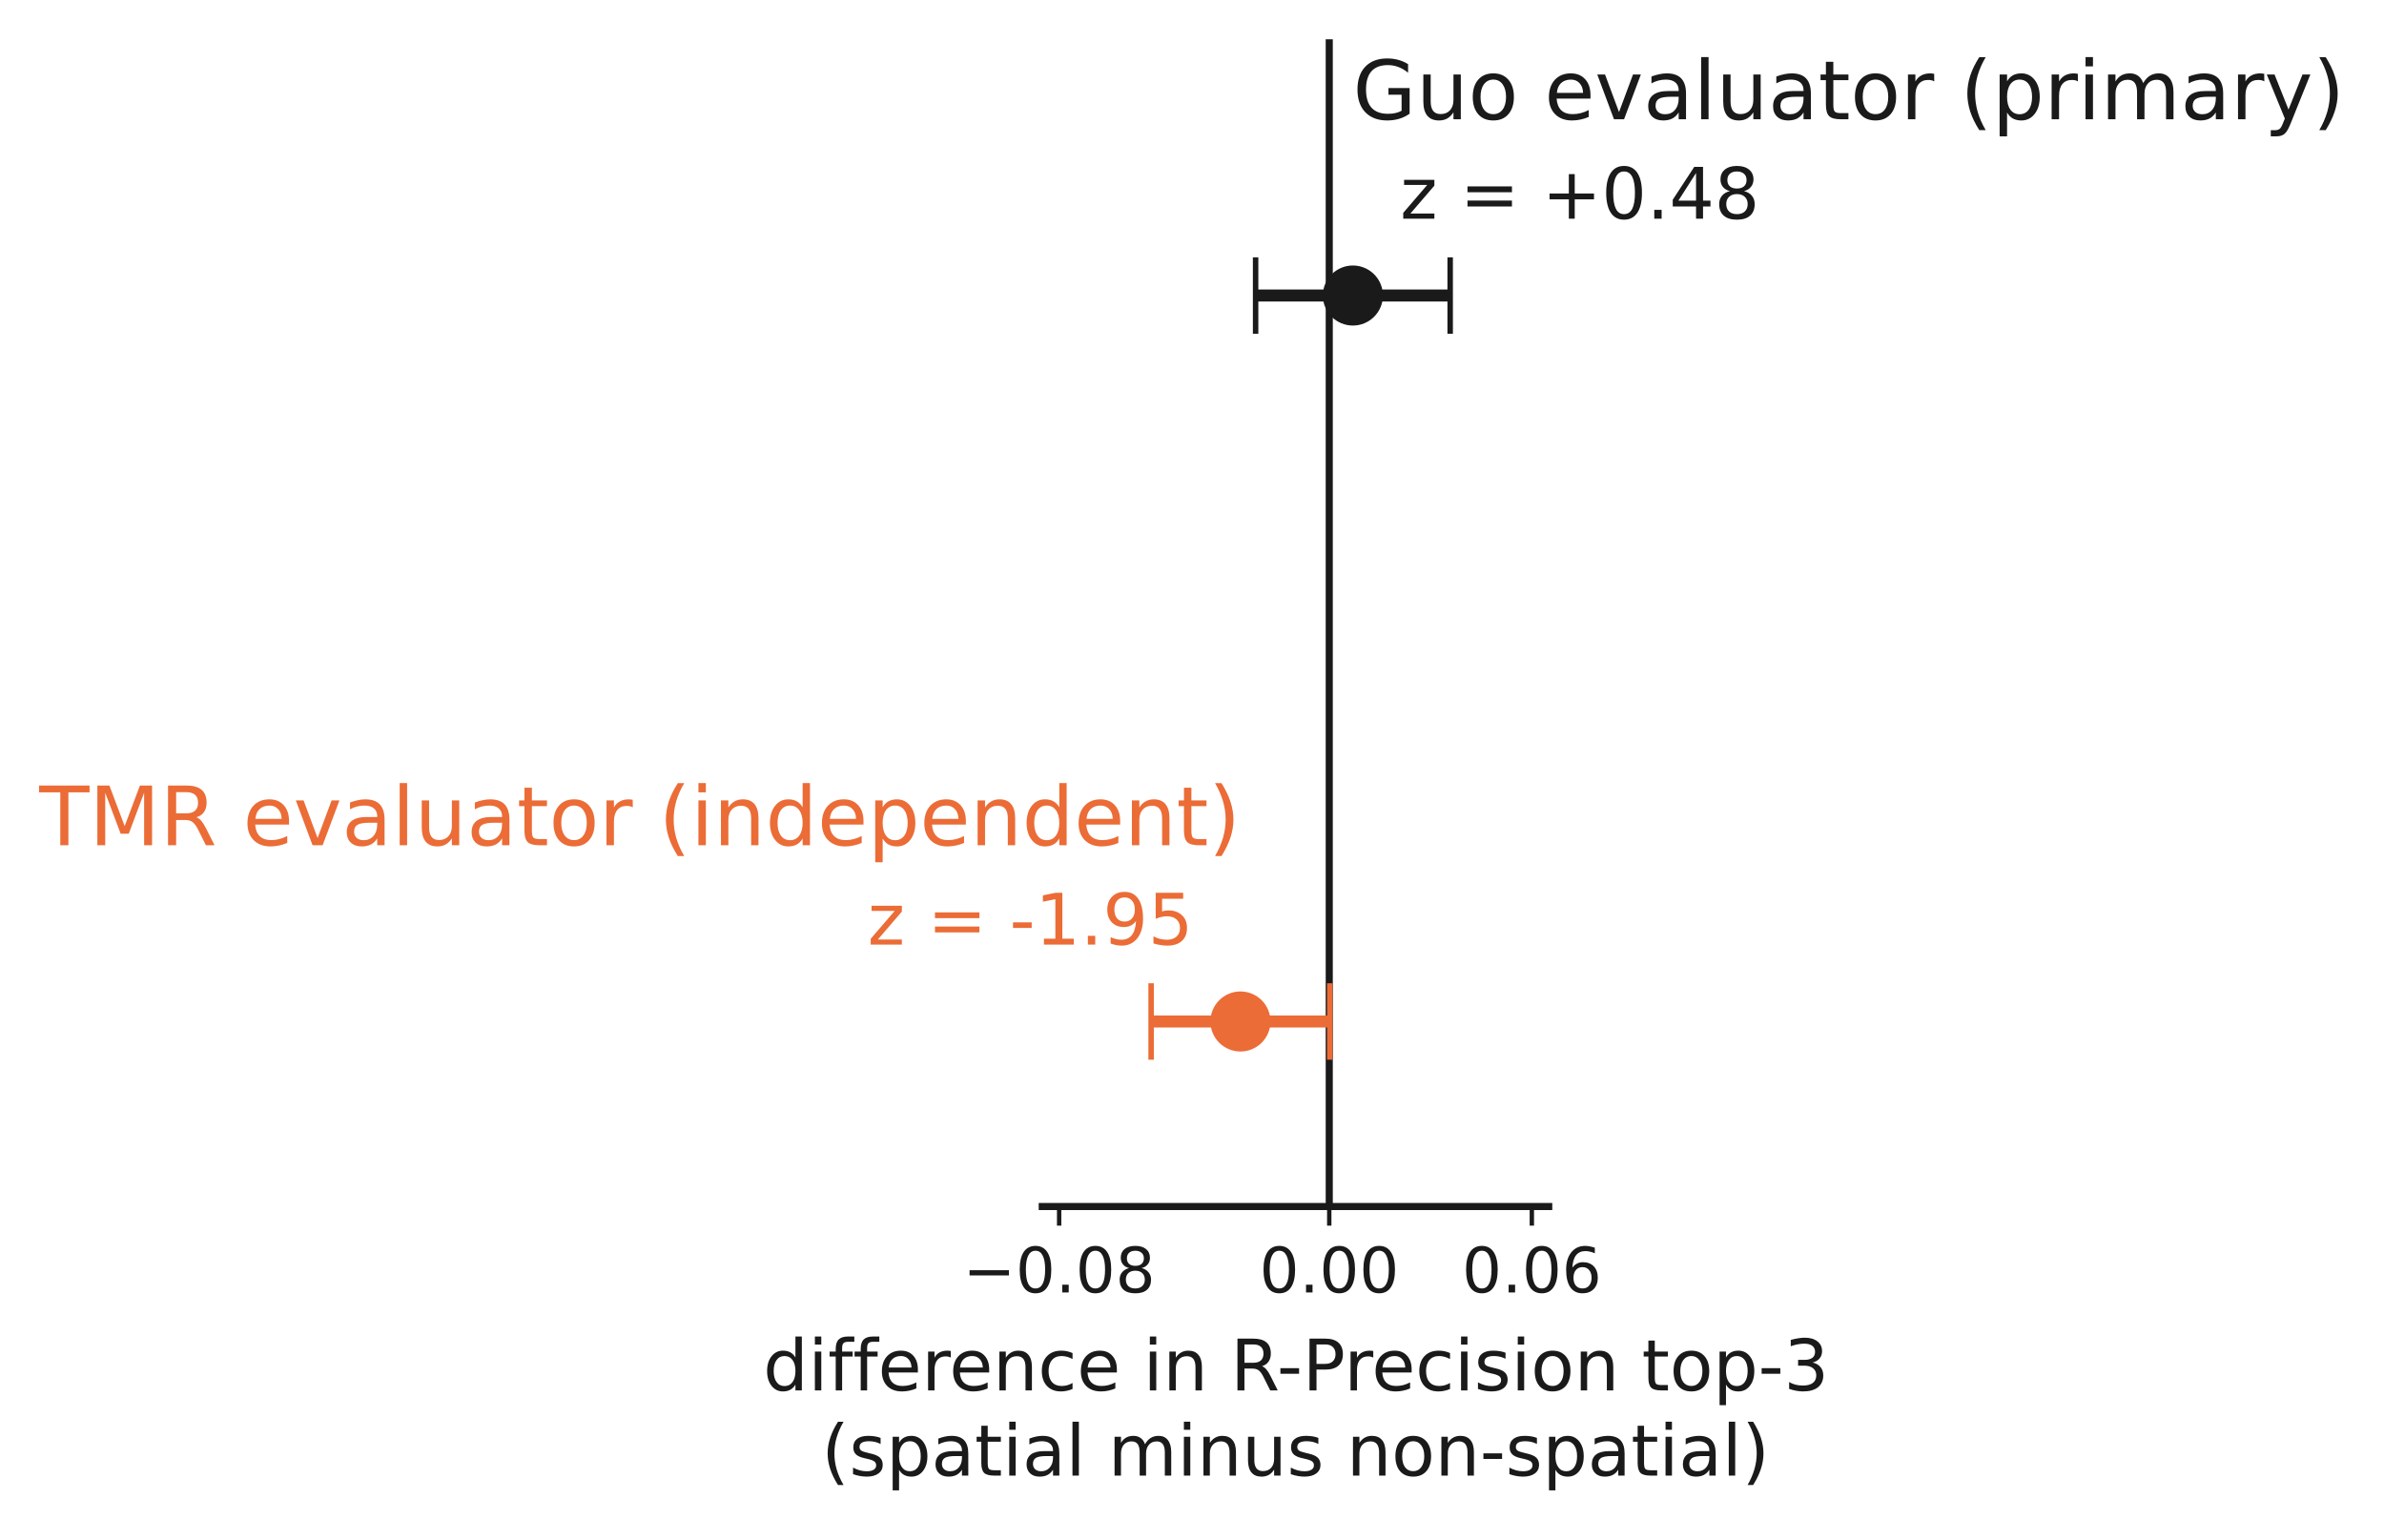
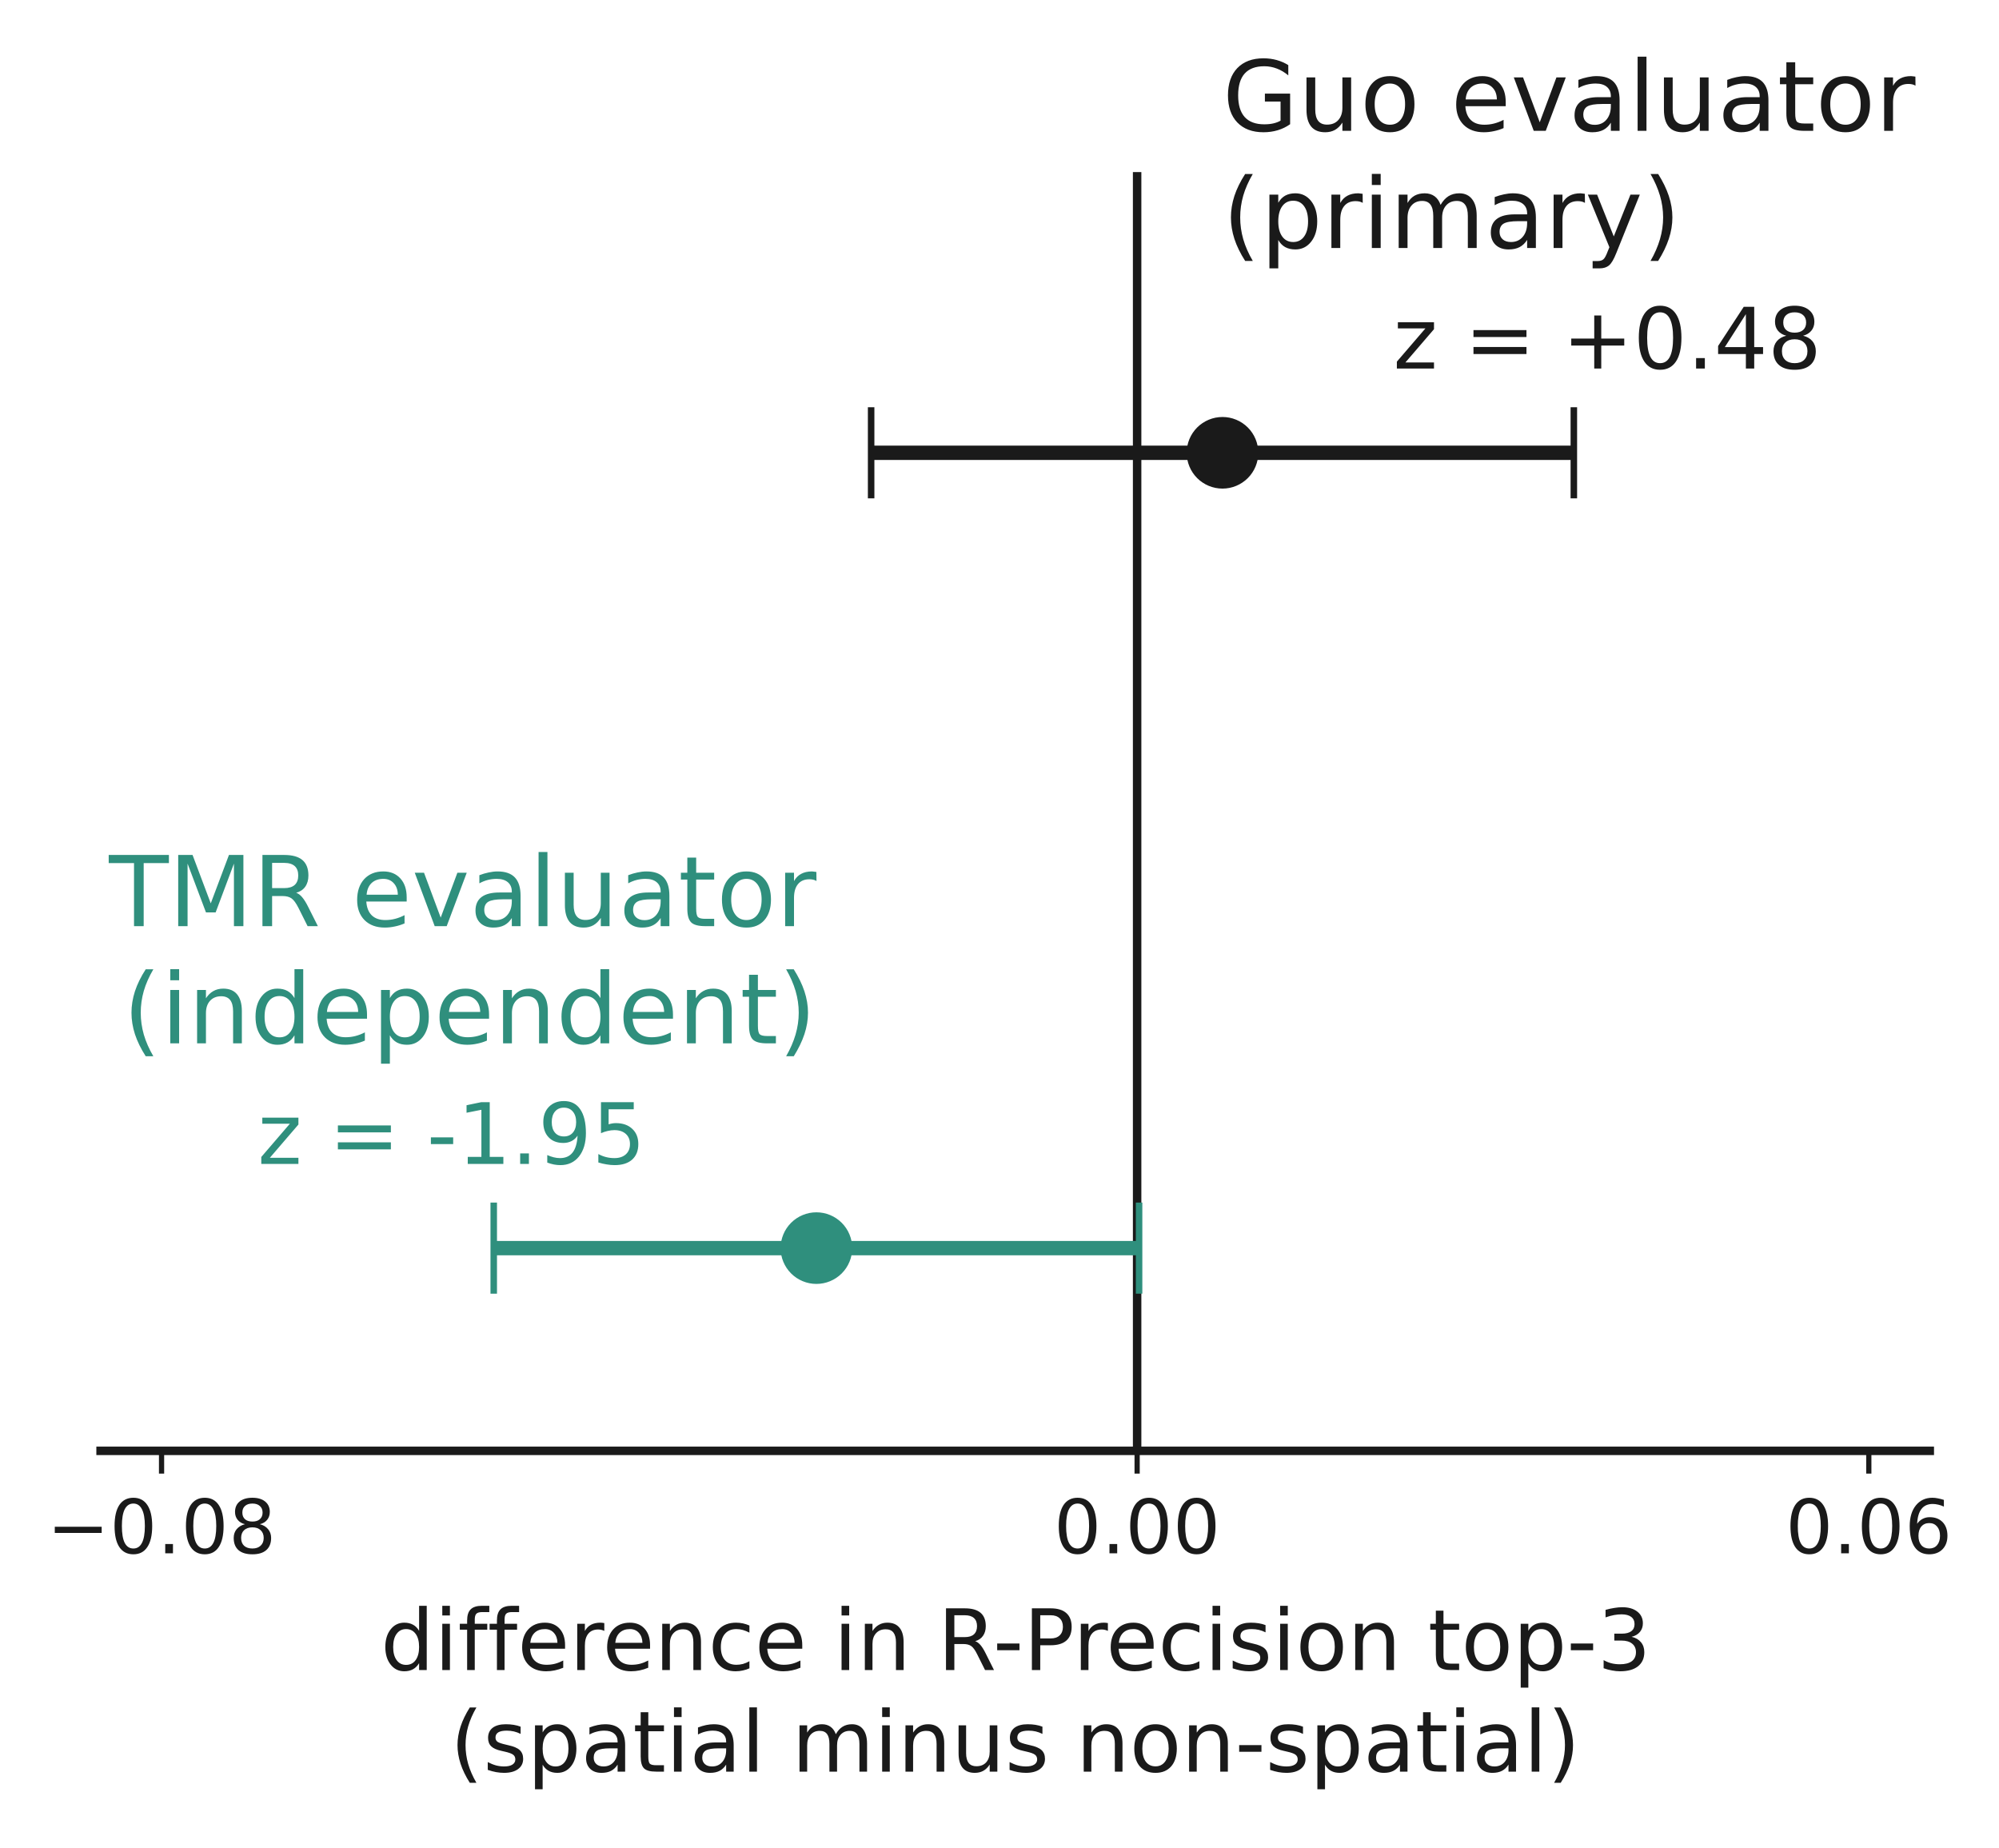
- <svg xmlns="http://www.w3.org/2000/svg" xmlns:xlink="http://www.w3.org/1999/xlink" width="436.612pt" height="281.882pt" viewBox="0 0 436.612 281.882" version="1.1">
+ <svg xmlns="http://www.w3.org/2000/svg" xmlns:xlink="http://www.w3.org/1999/xlink" width="307.124pt" height="283.798pt" viewBox="0 0 307.124 283.798" version="1.1">
  <defs>
    <style type="text/css">*{stroke-linejoin: round; stroke-linecap: butt}</style>
  </defs>
  <g id="figure_1">
    <g id="patch_1">
-       <path d="M -0 281.882  L 436.612 281.882  L 436.612 0  L -0 0  L -0 281.882  z " style="fill: none" />
+       <path d="M 0 283.798  L 307.124 283.798  L 307.124 0  L 0 0  L 0 283.798  z " style="fill: none" />
    </g>
    <g id="axes_1">
      <g id="patch_2">
-         <path d="M 190.881 220.975  L 283.637 220.975  L 283.637 7.2  L 190.881 7.2  L 190.881 220.975  z " style="fill: none" />
+         <path d="M 15.453 222.891  L 296.489 222.891  L 296.489 26.438  L 15.453 26.438  L 15.453 222.891  z " style="fill: none" />
      </g>
      <g id="line2d_1">
-         <path d="M 243.443 220.975  L 243.443 7.2  " clip-path="url(#p79ad652248)" style="fill: none; stroke: #1a1a1a; stroke-width: 1.3; stroke-linecap: square" />
+         <path d="M 174.707 222.891  L 174.707 26.438  " clip-path="url(#p470484c9d9)" style="fill: none; stroke: #1a1a1a; stroke-width: 1.3; stroke-linecap: square" />
      </g>
      <g id="matplotlib.axis_1">
        <g id="xtick_1">
          <g id="line2d_2">
            <defs>
-               <path id="mf1ff93ab90" d="M 0 0  L 0 3.5  " style="stroke: #1a1a1a; stroke-width: 0.8" />
+               <path id="m5b8bd439e2" d="M 0 0  L 0 3.5  " style="stroke: #1a1a1a; stroke-width: 0.8" />
            </defs>
            <g>
-               <use xlink:href="#mf1ff93ab90" x="193.973" y="220.975" style="fill: #1a1a1a; stroke: #1a1a1a; stroke-width: 0.8" />
+               <use xlink:href="#m5b8bd439e2" x="24.821" y="222.891" style="fill: #1a1a1a; stroke: #1a1a1a; stroke-width: 0.8" />
            </g>
          </g>
          <g id="text_1">
-             <text style="font-size: 11.5px; font-family: 'DejaVu Sans', 'Bitstream Vera Sans', 'Computer Modern Sans Serif', 'Lucida Grande', 'Verdana', 'Geneva', 'Lucid', 'Arial', 'Helvetica', 'Avant Garde', sans-serif; text-anchor: middle; fill: #1a1a1a" x="193.973" y="236.712" transform="rotate(-0 193.9731 236.7122)">−0.08</text>
+             <text style="font-size: 11.5px; font-family: 'DejaVu Sans', 'Bitstream Vera Sans', 'Computer Modern Sans Serif', 'Lucida Grande', 'Verdana', 'Geneva', 'Lucid', 'Arial', 'Helvetica', 'Avant Garde', sans-serif; text-anchor: middle; fill: #1a1a1a" x="24.821" y="238.628" transform="rotate(-0 24.82106 238.6279)">−0.08</text>
          </g>
        </g>
        <g id="xtick_2">
          <g id="line2d_3">
            <g>
-               <use xlink:href="#mf1ff93ab90" x="243.443" y="220.975" style="fill: #1a1a1a; stroke: #1a1a1a; stroke-width: 0.8" />
+               <use xlink:href="#m5b8bd439e2" x="174.707" y="222.891" style="fill: #1a1a1a; stroke: #1a1a1a; stroke-width: 0.8" />
            </g>
          </g>
          <g id="text_2">
-             <text style="font-size: 11.5px; font-family: 'DejaVu Sans', 'Bitstream Vera Sans', 'Computer Modern Sans Serif', 'Lucida Grande', 'Verdana', 'Geneva', 'Lucid', 'Arial', 'Helvetica', 'Avant Garde', sans-serif; text-anchor: middle; fill: #1a1a1a" x="243.443" y="236.712" transform="rotate(-0 243.4429 236.7122)">0.00</text>
+             <text style="font-size: 11.5px; font-family: 'DejaVu Sans', 'Bitstream Vera Sans', 'Computer Modern Sans Serif', 'Lucida Grande', 'Verdana', 'Geneva', 'Lucid', 'Arial', 'Helvetica', 'Avant Garde', sans-serif; text-anchor: middle; fill: #1a1a1a" x="174.707" y="238.628" transform="rotate(-0 174.7068 238.6279)">0.00</text>
          </g>
        </g>
        <g id="xtick_3">
          <g id="line2d_4">
            <g>
-               <use xlink:href="#mf1ff93ab90" x="280.545" y="220.975" style="fill: #1a1a1a; stroke: #1a1a1a; stroke-width: 0.8" />
+               <use xlink:href="#m5b8bd439e2" x="287.121" y="222.891" style="fill: #1a1a1a; stroke: #1a1a1a; stroke-width: 0.8" />
            </g>
          </g>
          <g id="text_3">
-             <text style="font-size: 11.5px; font-family: 'DejaVu Sans', 'Bitstream Vera Sans', 'Computer Modern Sans Serif', 'Lucida Grande', 'Verdana', 'Geneva', 'Lucid', 'Arial', 'Helvetica', 'Avant Garde', sans-serif; text-anchor: middle; fill: #1a1a1a" x="280.545" y="236.712" transform="rotate(-0 280.5452 236.7122)">0.06</text>
+             <text style="font-size: 11.5px; font-family: 'DejaVu Sans', 'Bitstream Vera Sans', 'Computer Modern Sans Serif', 'Lucida Grande', 'Verdana', 'Geneva', 'Lucid', 'Arial', 'Helvetica', 'Avant Garde', sans-serif; text-anchor: middle; fill: #1a1a1a" x="287.121" y="238.628" transform="rotate(-0 287.1211 238.6279)">0.06</text>
          </g>
        </g>
        <g id="text_4">
-           <text style="font-size: 13px; font-family: 'DejaVu Sans', 'Bitstream Vera Sans', 'Computer Modern Sans Serif', 'Lucida Grande', 'Verdana', 'Geneva', 'Lucid', 'Arial', 'Helvetica', 'Avant Garde', sans-serif; fill: #1a1a1a" transform="translate(139.7724 254.6542)">difference in R-Precision top-3</text>
-           <text style="font-size: 13px; font-family: 'DejaVu Sans', 'Bitstream Vera Sans', 'Computer Modern Sans Serif', 'Lucida Grande', 'Verdana', 'Geneva', 'Lucid', 'Arial', 'Helvetica', 'Avant Garde', sans-serif; fill: #1a1a1a" transform="translate(150.4547 270.2577)">(spatial minus non-spatial)</text>
+           <text style="font-size: 13px; font-family: 'DejaVu Sans', 'Bitstream Vera Sans', 'Computer Modern Sans Serif', 'Lucida Grande', 'Verdana', 'Geneva', 'Lucid', 'Arial', 'Helvetica', 'Avant Garde', sans-serif; fill: #1a1a1a" transform="translate(58.4843 256.5698)">difference in R-Precision top-3</text>
+           <text style="font-size: 13px; font-family: 'DejaVu Sans', 'Bitstream Vera Sans', 'Computer Modern Sans Serif', 'Lucida Grande', 'Verdana', 'Geneva', 'Lucid', 'Arial', 'Helvetica', 'Avant Garde', sans-serif; fill: #1a1a1a" transform="translate(69.16664 272.1734)">(spatial minus non-spatial)</text>
        </g>
      </g>
      <g id="matplotlib.axis_2" />
      <g id="patch_3">
-         <path d="M 190.881 220.975  L 283.637 220.975  " style="fill: none; stroke: #1a1a1a; stroke-width: 1.3; stroke-linejoin: miter; stroke-linecap: square" />
+         <path d="M 15.453 222.891  L 296.489 222.891  " style="fill: none; stroke: #1a1a1a; stroke-width: 1.3; stroke-linejoin: miter; stroke-linecap: square" />
      </g>
      <g id="LineCollection_1">
-         <path d="M 229.955 54.126  L 265.588 54.126  " clip-path="url(#p79ad652248)" style="fill: none; stroke: #1a1a1a; stroke-width: 2.2" />
+         <path d="M 133.84 69.562  L 241.803 69.562  " clip-path="url(#p470484c9d9)" style="fill: none; stroke: #1a1a1a; stroke-width: 2.2" />
      </g>
      <g id="line2d_5">
        <defs>
-           <path id="m21ed9f7dec" d="M 0 7  L 0 -7  " style="stroke: #1a1a1a" />
+           <path id="m2fd614af10" d="M 0 7  L 0 -7  " style="stroke: #1a1a1a" />
        </defs>
-         <g clip-path="url(#p79ad652248)">
-           <use xlink:href="#m21ed9f7dec" x="229.955" y="54.126" style="fill: #1a1a1a; stroke: #1a1a1a" />
+         <g clip-path="url(#p470484c9d9)">
+           <use xlink:href="#m2fd614af10" x="133.84" y="69.562" style="fill: #1a1a1a; stroke: #1a1a1a" />
        </g>
      </g>
      <g id="line2d_6">
-         <g clip-path="url(#p79ad652248)">
-           <use xlink:href="#m21ed9f7dec" x="265.588" y="54.126" style="fill: #1a1a1a; stroke: #1a1a1a" />
+         <g clip-path="url(#p470484c9d9)">
+           <use xlink:href="#m2fd614af10" x="241.803" y="69.562" style="fill: #1a1a1a; stroke: #1a1a1a" />
        </g>
      </g>
      <g id="text_5">
-         <text style="font-size: 15px; font-family: 'DejaVu Sans', 'Bitstream Vera Sans', 'Computer Modern Sans Serif', 'Lucida Grande', 'Verdana', 'Geneva', 'Lucid', 'Arial', 'Helvetica', 'Avant Garde', sans-serif; text-anchor: start; fill: #1a1a1a" x="247.771" y="21.846" transform="rotate(-0 247.7715 21.84556)">Guo evaluator (primary)</text>
+         <text style="font-size: 15px; font-family: 'DejaVu Sans', 'Bitstream Vera Sans', 'Computer Modern Sans Serif', 'Lucida Grande', 'Verdana', 'Geneva', 'Lucid', 'Arial', 'Helvetica', 'Avant Garde', sans-serif; fill: #1a1a1a" transform="translate(187.8218 20.09912)">Guo evaluator</text>
+         <text style="font-size: 15px; font-family: 'DejaVu Sans', 'Bitstream Vera Sans', 'Computer Modern Sans Serif', 'Lucida Grande', 'Verdana', 'Geneva', 'Lucid', 'Arial', 'Helvetica', 'Avant Garde', sans-serif; fill: #1a1a1a" transform="translate(187.8218 38.10322)">(primary)</text>
      </g>
      <g id="text_6">
-         <text style="font-size: 13px; font-family: 'DejaVu Sans', 'Bitstream Vera Sans', 'Computer Modern Sans Serif', 'Lucida Grande', 'Verdana', 'Geneva', 'Lucid', 'Arial', 'Helvetica', 'Avant Garde', sans-serif; text-anchor: start; fill: #1a1a1a" x="256.429" y="40.048" transform="rotate(-0 256.4287 40.04834)">z = +0.48</text>
+         <text style="font-size: 13px; font-family: 'DejaVu Sans', 'Bitstream Vera Sans', 'Computer Modern Sans Serif', 'Lucida Grande', 'Verdana', 'Geneva', 'Lucid', 'Arial', 'Helvetica', 'Avant Garde', sans-serif; text-anchor: start; fill: #1a1a1a" x="214.052" y="56.624" transform="rotate(-0 214.0518 56.62449)">z = +0.48</text>
      </g>
      <g id="LineCollection_2">
-         <path d="M 210.818 187.084  L 243.542 187.084  " clip-path="url(#p79ad652248)" style="fill: none; stroke: #eb6c36; stroke-width: 2.2" />
+         <path d="M 75.857 191.746  L 175.007 191.746  " clip-path="url(#p470484c9d9)" style="fill: none; stroke: #2f8f7d; stroke-width: 2.2" />
      </g>
      <g id="line2d_7">
        <defs>
-           <path id="mad6b6929bc" d="M 0 7  L 0 -7  " style="stroke: #eb6c36" />
+           <path id="mb760501e79" d="M 0 7  L 0 -7  " style="stroke: #2f8f7d" />
        </defs>
-         <g clip-path="url(#p79ad652248)">
-           <use xlink:href="#mad6b6929bc" x="210.818" y="187.084" style="fill: #eb6c36; stroke: #eb6c36" />
+         <g clip-path="url(#p470484c9d9)">
+           <use xlink:href="#mb760501e79" x="75.857" y="191.746" style="fill: #2f8f7d; stroke: #2f8f7d" />
        </g>
      </g>
      <g id="line2d_8">
-         <g clip-path="url(#p79ad652248)">
-           <use xlink:href="#mad6b6929bc" x="243.542" y="187.084" style="fill: #eb6c36; stroke: #eb6c36" />
+         <g clip-path="url(#p470484c9d9)">
+           <use xlink:href="#mb760501e79" x="175.007" y="191.746" style="fill: #2f8f7d; stroke: #2f8f7d" />
        </g>
      </g>
      <g id="text_7">
-         <text style="font-size: 15px; font-family: 'DejaVu Sans', 'Bitstream Vera Sans', 'Computer Modern Sans Serif', 'Lucida Grande', 'Verdana', 'Geneva', 'Lucid', 'Arial', 'Helvetica', 'Avant Garde', sans-serif; text-anchor: end; fill: #eb6c36" x="227.18" y="154.803" transform="rotate(-0 227.1797 154.8031)">TMR evaluator (independent)</text>
+         <text style="font-size: 15px; font-family: 'DejaVu Sans', 'Bitstream Vera Sans', 'Computer Modern Sans Serif', 'Lucida Grande', 'Verdana', 'Geneva', 'Lucid', 'Arial', 'Helvetica', 'Avant Garde', sans-serif; fill: #2f8f7d" transform="translate(16.7475 142.2832)">TMR evaluator</text>
+         <text style="font-size: 15px; font-family: 'DejaVu Sans', 'Bitstream Vera Sans', 'Computer Modern Sans Serif', 'Lucida Grande', 'Verdana', 'Geneva', 'Lucid', 'Arial', 'Helvetica', 'Avant Garde', sans-serif; fill: #2f8f7d" transform="translate(18.90375 160.2873)">(independent)</text>
      </g>
      <g id="text_8">
-         <text style="font-size: 13px; font-family: 'DejaVu Sans', 'Bitstream Vera Sans', 'Computer Modern Sans Serif', 'Lucida Grande', 'Verdana', 'Geneva', 'Lucid', 'Arial', 'Helvetica', 'Avant Garde', sans-serif; text-anchor: end; fill: #eb6c36" x="218.522" y="173.006" transform="rotate(-0 218.5225 173.0059)">z = -1.95</text>
+         <text style="font-size: 13px; font-family: 'DejaVu Sans', 'Bitstream Vera Sans', 'Computer Modern Sans Serif', 'Lucida Grande', 'Verdana', 'Geneva', 'Lucid', 'Arial', 'Helvetica', 'Avant Garde', sans-serif; text-anchor: end; fill: #2f8f7d" x="99.202" y="178.809" transform="rotate(-0 99.20186 178.8085)">z = -1.95</text>
      </g>
      <g id="line2d_9">
        <defs>
-           <path id="m1287b096ac" d="M 0 5  C 1.326 5 2.598 4.473 3.536 3.536  C 4.473 2.598 5 1.326 5 0  C 5 -1.326 4.473 -2.598 3.536 -3.536  C 2.598 -4.473 1.326 -5 0 -5  C -1.326 -5 -2.598 -4.473 -3.536 -3.536  C -4.473 -2.598 -5 -1.326 -5 0  C -5 1.326 -4.473 2.598 -3.536 3.536  C -2.598 4.473 -1.326 5 0 5  z " style="stroke: #1a1a1a" />
+           <path id="m2c2c4b572b" d="M 0 5  C 1.326 5 2.598 4.473 3.536 3.536  C 4.473 2.598 5 1.326 5 0  C 5 -1.326 4.473 -2.598 3.536 -3.536  C 2.598 -4.473 1.326 -5 0 -5  C -1.326 -5 -2.598 -4.473 -3.536 -3.536  C -4.473 -2.598 -5 -1.326 -5 0  C -5 1.326 -4.473 2.598 -3.536 3.536  C -2.598 4.473 -1.326 5 0 5  z " style="stroke: #1a1a1a" />
        </defs>
-         <g clip-path="url(#p79ad652248)">
-           <use xlink:href="#m1287b096ac" x="247.771" y="54.126" style="fill: #1a1a1a; stroke: #1a1a1a" />
+         <g clip-path="url(#p470484c9d9)">
+           <use xlink:href="#m2c2c4b572b" x="187.822" y="69.562" style="fill: #1a1a1a; stroke: #1a1a1a" />
        </g>
      </g>
      <g id="line2d_10">
        <defs>
-           <path id="m7eb8e53101" d="M 0 5  C 1.326 5 2.598 4.473 3.536 3.536  C 4.473 2.598 5 1.326 5 0  C 5 -1.326 4.473 -2.598 3.536 -3.536  C 2.598 -4.473 1.326 -5 0 -5  C -1.326 -5 -2.598 -4.473 -3.536 -3.536  C -4.473 -2.598 -5 -1.326 -5 0  C -5 1.326 -4.473 2.598 -3.536 3.536  C -2.598 4.473 -1.326 5 0 5  z " style="stroke: #eb6c36" />
+           <path id="mf9b911b5dd" d="M 0 5  C 1.326 5 2.598 4.473 3.536 3.536  C 4.473 2.598 5 1.326 5 0  C 5 -1.326 4.473 -2.598 3.536 -3.536  C 2.598 -4.473 1.326 -5 0 -5  C -1.326 -5 -2.598 -4.473 -3.536 -3.536  C -4.473 -2.598 -5 -1.326 -5 0  C -5 1.326 -4.473 2.598 -3.536 3.536  C -2.598 4.473 -1.326 5 0 5  z " style="stroke: #2f8f7d" />
        </defs>
-         <g clip-path="url(#p79ad652248)">
-           <use xlink:href="#m7eb8e53101" x="227.18" y="187.084" style="fill: #eb6c36; stroke: #eb6c36" />
+         <g clip-path="url(#p470484c9d9)">
+           <use xlink:href="#mf9b911b5dd" x="125.432" y="191.746" style="fill: #2f8f7d; stroke: #2f8f7d" />
        </g>
      </g>
    </g>
  </g>
  <defs>
-     <clipPath id="p79ad652248">
-       <rect x="190.881" y="7.2" width="92.756" height="213.775" />
+     <clipPath id="p470484c9d9">
+       <rect x="15.453" y="26.438" width="281.036" height="196.453" />
    </clipPath>
  </defs>
</svg>
